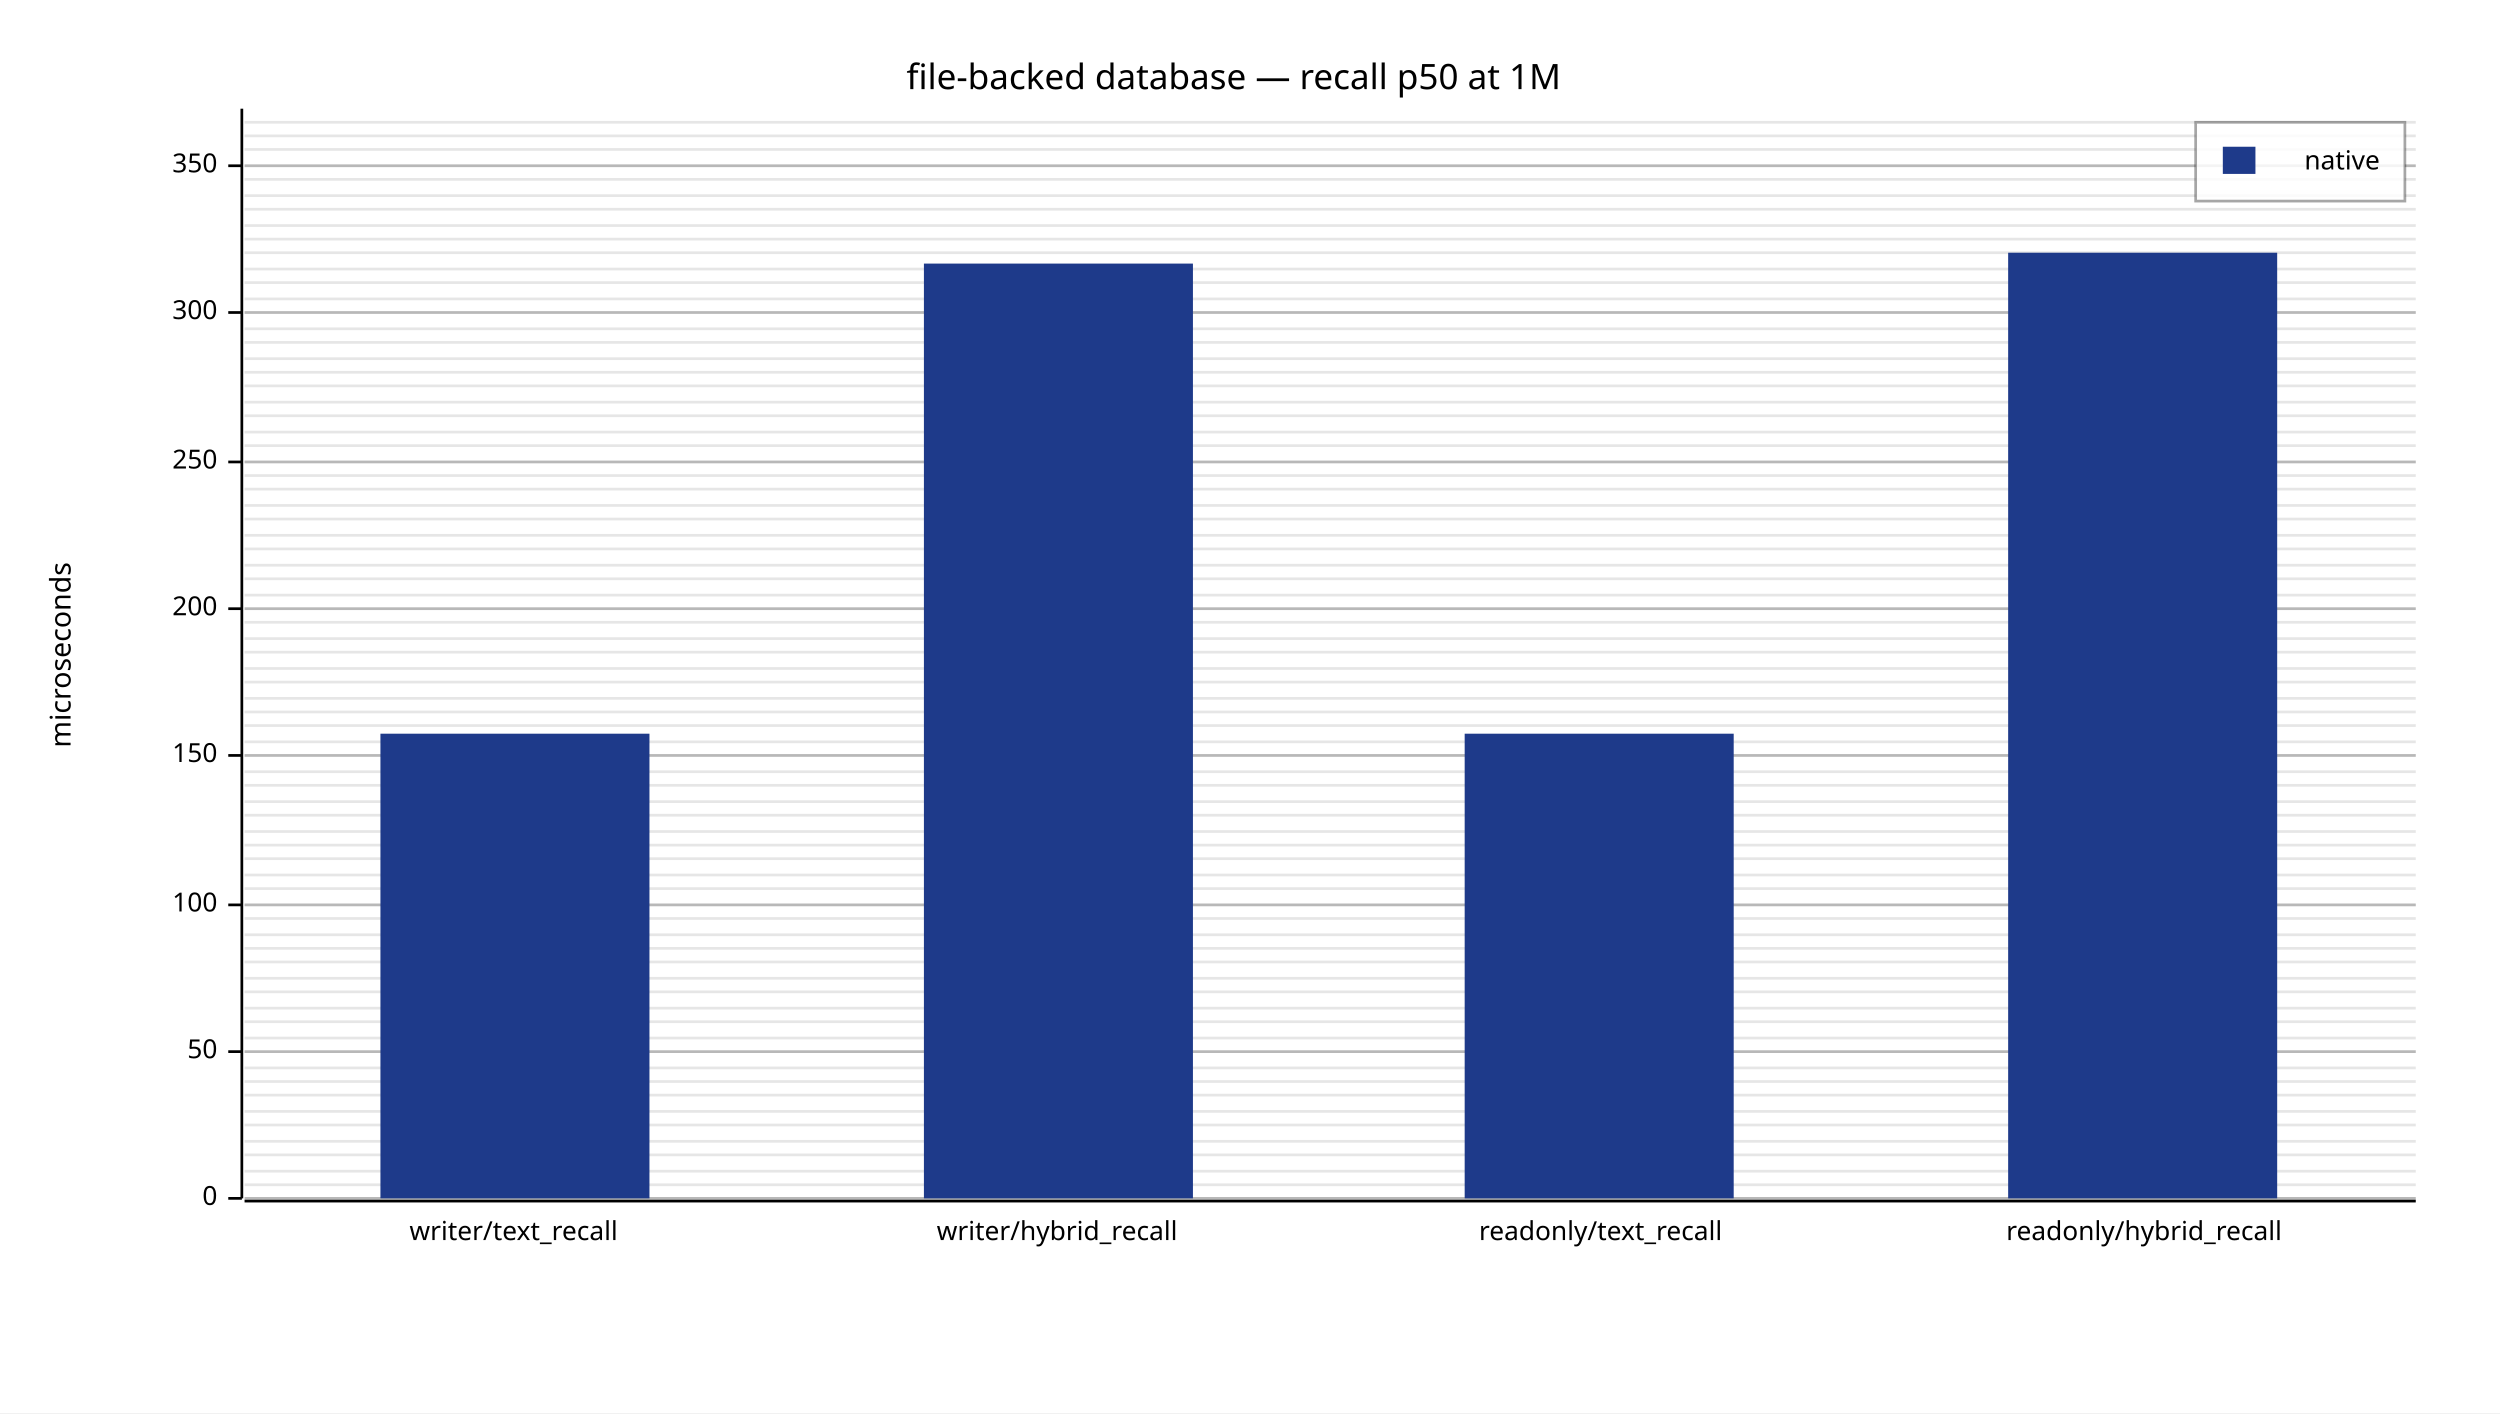
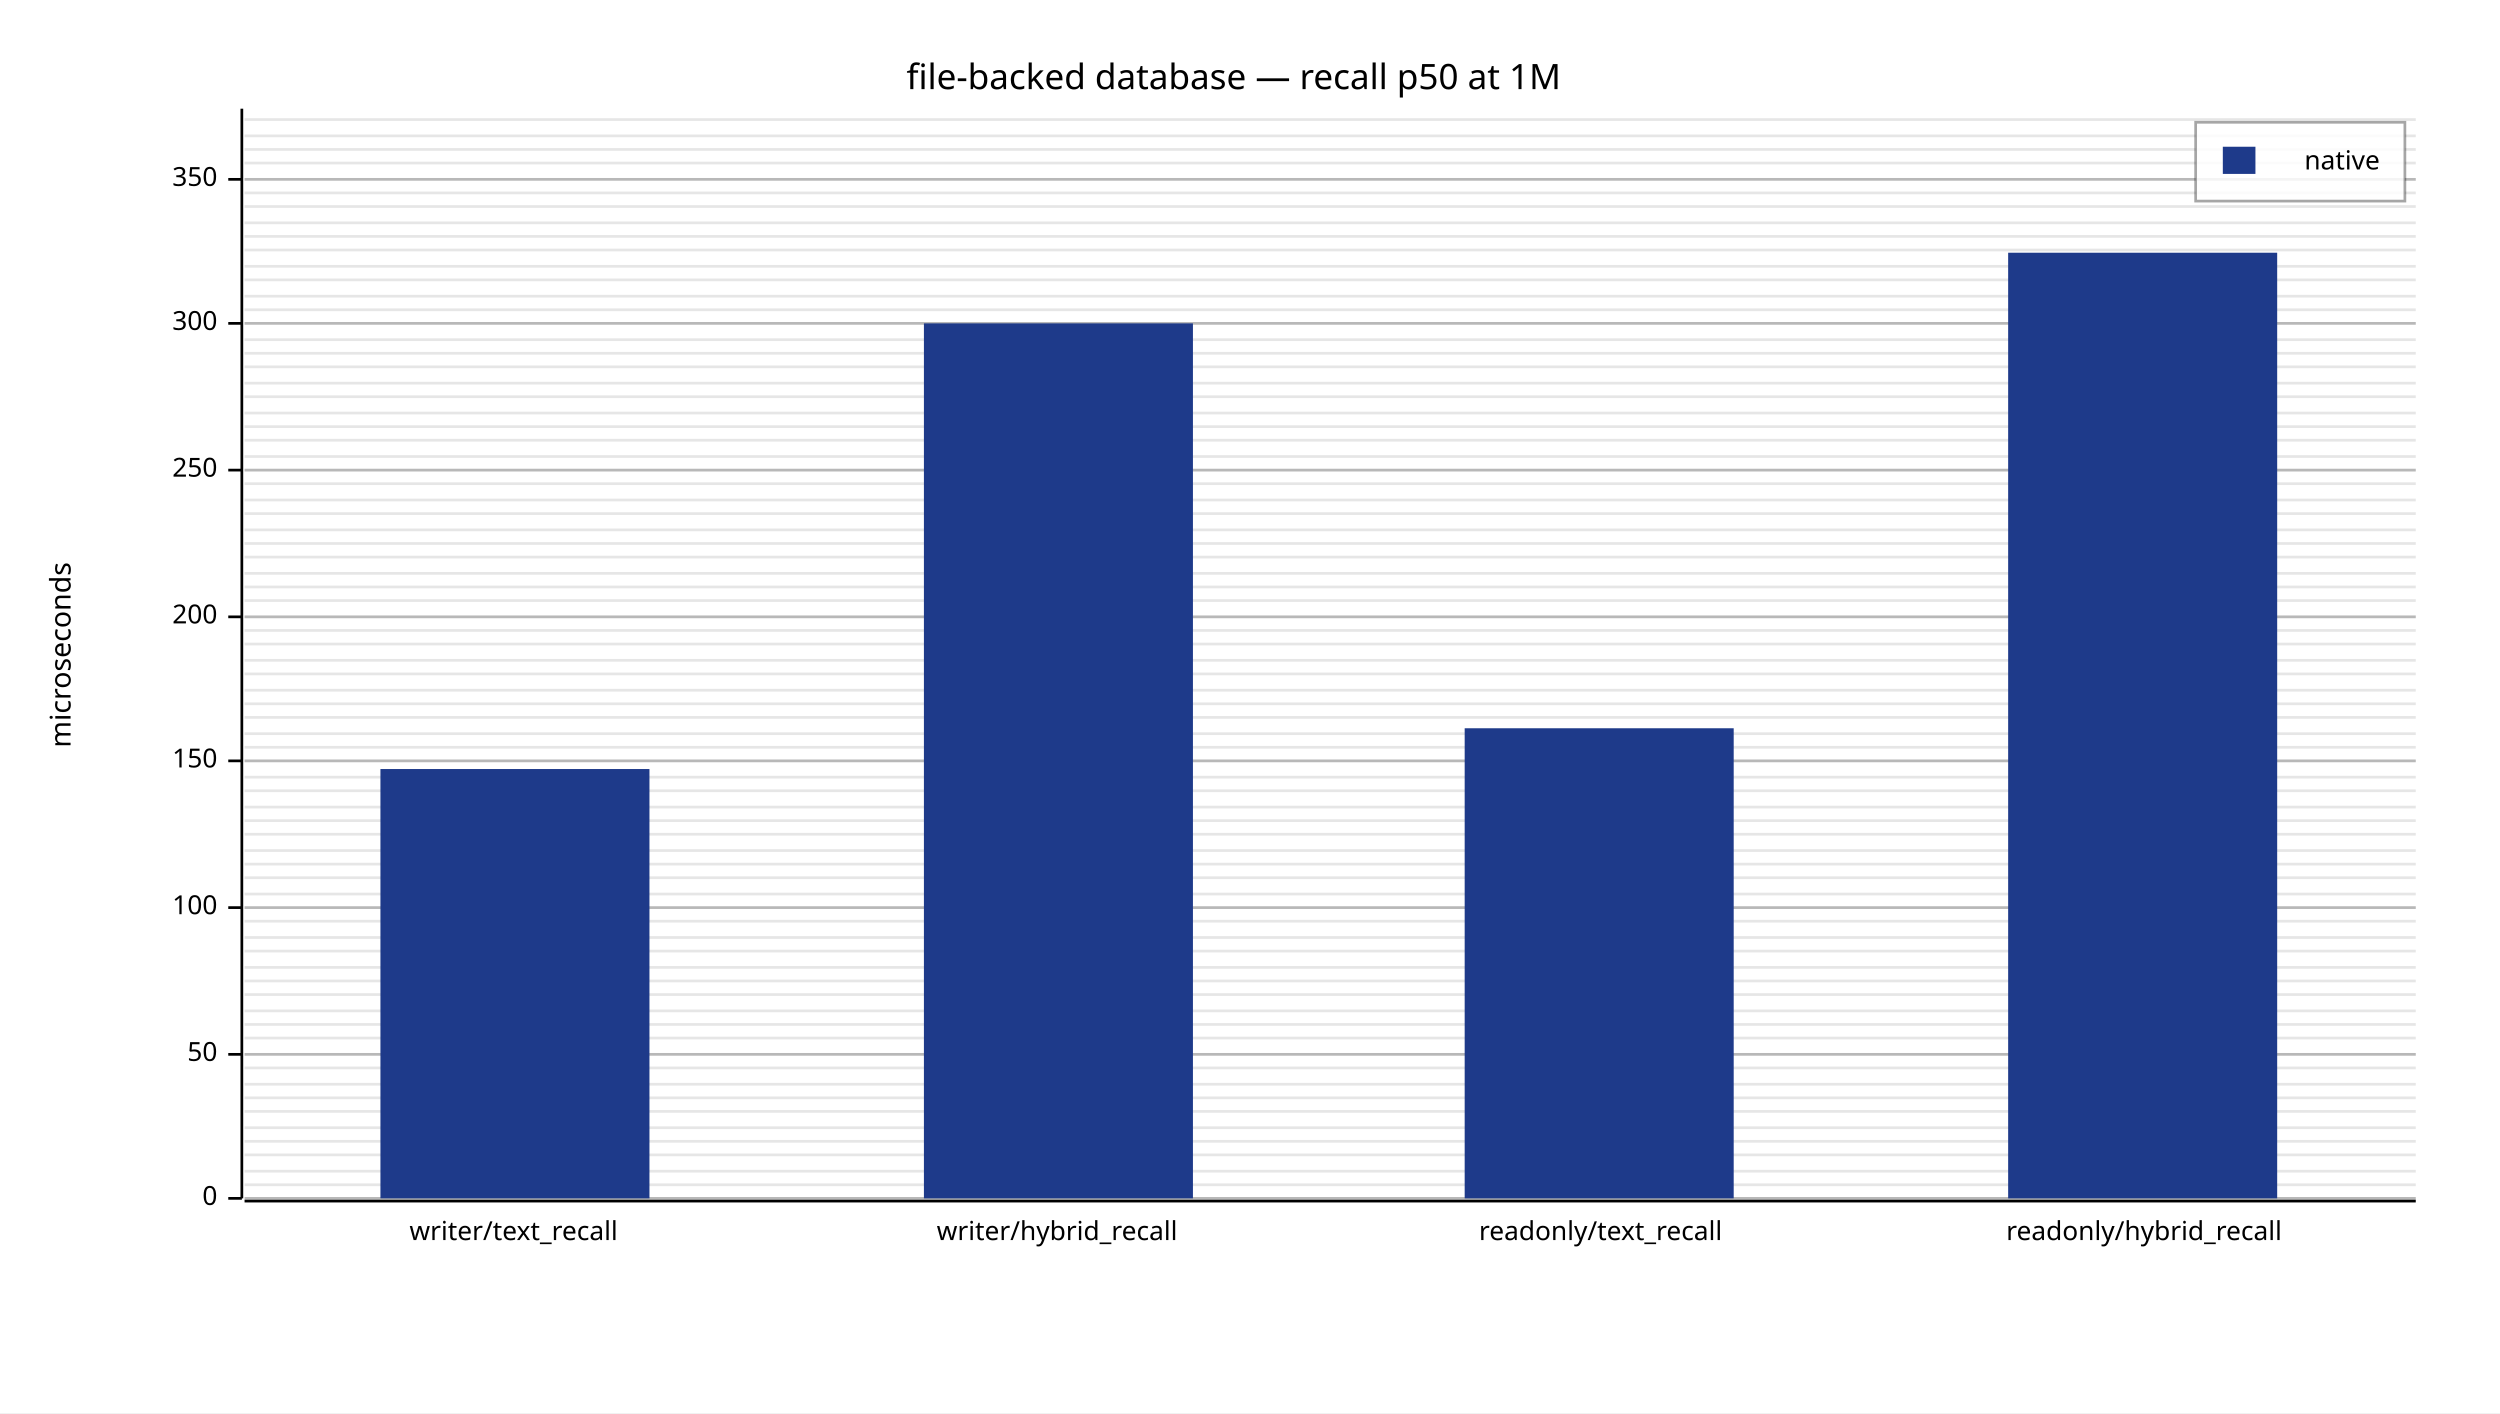
<svg xmlns="http://www.w3.org/2000/svg" width="920" height="520" viewBox="0 0 920 520">
  <rect x="0" y="0" width="920" height="520" opacity="1" fill="#FFFFFF" stroke="none" />
  <text x="454" y="23" dy="0.76em" text-anchor="middle" font-family="sans-serif" font-size="12.903" opacity="1" fill="#000000">
file-backed database — recall p50 at 1M
</text>
  <line opacity="0.1" stroke="#000000" stroke-width="1" x1="90" y1="441" x2="889" y2="441" />
  <line opacity="0.1" stroke="#000000" stroke-width="1" x1="90" y1="436" x2="889" y2="436" />
  <line opacity="0.1" stroke="#000000" stroke-width="1" x1="90" y1="431" x2="889" y2="431" />
  <line opacity="0.1" stroke="#000000" stroke-width="1" x1="90" y1="425" x2="889" y2="425" />
  <line opacity="0.1" stroke="#000000" stroke-width="1" x1="90" y1="420" x2="889" y2="420" />
-   <line opacity="0.1" stroke="#000000" stroke-width="1" x1="90" y1="414" x2="889" y2="414" />
+   <line opacity="0.1" stroke="#000000" stroke-width="1" x1="90" y1="415" x2="889" y2="415" />
  <line opacity="0.1" stroke="#000000" stroke-width="1" x1="90" y1="409" x2="889" y2="409" />
-   <line opacity="0.1" stroke="#000000" stroke-width="1" x1="90" y1="403" x2="889" y2="403" />
-   <line opacity="0.1" stroke="#000000" stroke-width="1" x1="90" y1="398" x2="889" y2="398" />
+   <line opacity="0.1" stroke="#000000" stroke-width="1" x1="90" y1="404" x2="889" y2="404" />
+   <line opacity="0.1" stroke="#000000" stroke-width="1" x1="90" y1="399" x2="889" y2="399" />
  <line opacity="0.1" stroke="#000000" stroke-width="1" x1="90" y1="393" x2="889" y2="393" />
-   <line opacity="0.1" stroke="#000000" stroke-width="1" x1="90" y1="387" x2="889" y2="387" />
+   <line opacity="0.1" stroke="#000000" stroke-width="1" x1="90" y1="388" x2="889" y2="388" />
  <line opacity="0.1" stroke="#000000" stroke-width="1" x1="90" y1="382" x2="889" y2="382" />
-   <line opacity="0.1" stroke="#000000" stroke-width="1" x1="90" y1="376" x2="889" y2="376" />
-   <line opacity="0.1" stroke="#000000" stroke-width="1" x1="90" y1="371" x2="889" y2="371" />
-   <line opacity="0.1" stroke="#000000" stroke-width="1" x1="90" y1="365" x2="889" y2="365" />
-   <line opacity="0.1" stroke="#000000" stroke-width="1" x1="90" y1="360" x2="889" y2="360" />
-   <line opacity="0.1" stroke="#000000" stroke-width="1" x1="90" y1="354" x2="889" y2="354" />
-   <line opacity="0.1" stroke="#000000" stroke-width="1" x1="90" y1="349" x2="889" y2="349" />
-   <line opacity="0.1" stroke="#000000" stroke-width="1" x1="90" y1="344" x2="889" y2="344" />
-   <line opacity="0.1" stroke="#000000" stroke-width="1" x1="90" y1="338" x2="889" y2="338" />
-   <line opacity="0.1" stroke="#000000" stroke-width="1" x1="90" y1="333" x2="889" y2="333" />
-   <line opacity="0.1" stroke="#000000" stroke-width="1" x1="90" y1="327" x2="889" y2="327" />
-   <line opacity="0.1" stroke="#000000" stroke-width="1" x1="90" y1="322" x2="889" y2="322" />
-   <line opacity="0.1" stroke="#000000" stroke-width="1" x1="90" y1="316" x2="889" y2="316" />
-   <line opacity="0.1" stroke="#000000" stroke-width="1" x1="90" y1="311" x2="889" y2="311" />
-   <line opacity="0.1" stroke="#000000" stroke-width="1" x1="90" y1="306" x2="889" y2="306" />
-   <line opacity="0.1" stroke="#000000" stroke-width="1" x1="90" y1="300" x2="889" y2="300" />
-   <line opacity="0.1" stroke="#000000" stroke-width="1" x1="90" y1="295" x2="889" y2="295" />
-   <line opacity="0.1" stroke="#000000" stroke-width="1" x1="90" y1="289" x2="889" y2="289" />
-   <line opacity="0.1" stroke="#000000" stroke-width="1" x1="90" y1="284" x2="889" y2="284" />
-   <line opacity="0.1" stroke="#000000" stroke-width="1" x1="90" y1="278" x2="889" y2="278" />
-   <line opacity="0.1" stroke="#000000" stroke-width="1" x1="90" y1="273" x2="889" y2="273" />
-   <line opacity="0.1" stroke="#000000" stroke-width="1" x1="90" y1="267" x2="889" y2="267" />
-   <line opacity="0.1" stroke="#000000" stroke-width="1" x1="90" y1="262" x2="889" y2="262" />
-   <line opacity="0.1" stroke="#000000" stroke-width="1" x1="90" y1="257" x2="889" y2="257" />
-   <line opacity="0.1" stroke="#000000" stroke-width="1" x1="90" y1="251" x2="889" y2="251" />
-   <line opacity="0.1" stroke="#000000" stroke-width="1" x1="90" y1="246" x2="889" y2="246" />
-   <line opacity="0.1" stroke="#000000" stroke-width="1" x1="90" y1="240" x2="889" y2="240" />
-   <line opacity="0.1" stroke="#000000" stroke-width="1" x1="90" y1="235" x2="889" y2="235" />
-   <line opacity="0.1" stroke="#000000" stroke-width="1" x1="90" y1="229" x2="889" y2="229" />
-   <line opacity="0.1" stroke="#000000" stroke-width="1" x1="90" y1="224" x2="889" y2="224" />
-   <line opacity="0.1" stroke="#000000" stroke-width="1" x1="90" y1="219" x2="889" y2="219" />
-   <line opacity="0.1" stroke="#000000" stroke-width="1" x1="90" y1="213" x2="889" y2="213" />
-   <line opacity="0.1" stroke="#000000" stroke-width="1" x1="90" y1="208" x2="889" y2="208" />
-   <line opacity="0.1" stroke="#000000" stroke-width="1" x1="90" y1="202" x2="889" y2="202" />
-   <line opacity="0.1" stroke="#000000" stroke-width="1" x1="90" y1="197" x2="889" y2="197" />
-   <line opacity="0.1" stroke="#000000" stroke-width="1" x1="90" y1="191" x2="889" y2="191" />
-   <line opacity="0.1" stroke="#000000" stroke-width="1" x1="90" y1="186" x2="889" y2="186" />
-   <line opacity="0.1" stroke="#000000" stroke-width="1" x1="90" y1="180" x2="889" y2="180" />
-   <line opacity="0.1" stroke="#000000" stroke-width="1" x1="90" y1="175" x2="889" y2="175" />
-   <line opacity="0.1" stroke="#000000" stroke-width="1" x1="90" y1="170" x2="889" y2="170" />
-   <line opacity="0.1" stroke="#000000" stroke-width="1" x1="90" y1="164" x2="889" y2="164" />
-   <line opacity="0.1" stroke="#000000" stroke-width="1" x1="90" y1="159" x2="889" y2="159" />
-   <line opacity="0.1" stroke="#000000" stroke-width="1" x1="90" y1="153" x2="889" y2="153" />
-   <line opacity="0.1" stroke="#000000" stroke-width="1" x1="90" y1="148" x2="889" y2="148" />
-   <line opacity="0.1" stroke="#000000" stroke-width="1" x1="90" y1="142" x2="889" y2="142" />
-   <line opacity="0.1" stroke="#000000" stroke-width="1" x1="90" y1="137" x2="889" y2="137" />
-   <line opacity="0.1" stroke="#000000" stroke-width="1" x1="90" y1="132" x2="889" y2="132" />
-   <line opacity="0.1" stroke="#000000" stroke-width="1" x1="90" y1="126" x2="889" y2="126" />
-   <line opacity="0.1" stroke="#000000" stroke-width="1" x1="90" y1="121" x2="889" y2="121" />
-   <line opacity="0.1" stroke="#000000" stroke-width="1" x1="90" y1="115" x2="889" y2="115" />
-   <line opacity="0.1" stroke="#000000" stroke-width="1" x1="90" y1="110" x2="889" y2="110" />
-   <line opacity="0.1" stroke="#000000" stroke-width="1" x1="90" y1="104" x2="889" y2="104" />
-   <line opacity="0.1" stroke="#000000" stroke-width="1" x1="90" y1="99" x2="889" y2="99" />
-   <line opacity="0.1" stroke="#000000" stroke-width="1" x1="90" y1="93" x2="889" y2="93" />
-   <line opacity="0.1" stroke="#000000" stroke-width="1" x1="90" y1="88" x2="889" y2="88" />
-   <line opacity="0.1" stroke="#000000" stroke-width="1" x1="90" y1="83" x2="889" y2="83" />
-   <line opacity="0.1" stroke="#000000" stroke-width="1" x1="90" y1="77" x2="889" y2="77" />
-   <line opacity="0.1" stroke="#000000" stroke-width="1" x1="90" y1="72" x2="889" y2="72" />
+   <line opacity="0.1" stroke="#000000" stroke-width="1" x1="90" y1="377" x2="889" y2="377" />
+   <line opacity="0.1" stroke="#000000" stroke-width="1" x1="90" y1="372" x2="889" y2="372" />
+   <line opacity="0.1" stroke="#000000" stroke-width="1" x1="90" y1="366" x2="889" y2="366" />
+   <line opacity="0.1" stroke="#000000" stroke-width="1" x1="90" y1="361" x2="889" y2="361" />
+   <line opacity="0.1" stroke="#000000" stroke-width="1" x1="90" y1="356" x2="889" y2="356" />
+   <line opacity="0.1" stroke="#000000" stroke-width="1" x1="90" y1="350" x2="889" y2="350" />
+   <line opacity="0.1" stroke="#000000" stroke-width="1" x1="90" y1="345" x2="889" y2="345" />
+   <line opacity="0.1" stroke="#000000" stroke-width="1" x1="90" y1="339" x2="889" y2="339" />
+   <line opacity="0.1" stroke="#000000" stroke-width="1" x1="90" y1="334" x2="889" y2="334" />
+   <line opacity="0.1" stroke="#000000" stroke-width="1" x1="90" y1="329" x2="889" y2="329" />
+   <line opacity="0.1" stroke="#000000" stroke-width="1" x1="90" y1="323" x2="889" y2="323" />
+   <line opacity="0.1" stroke="#000000" stroke-width="1" x1="90" y1="318" x2="889" y2="318" />
+   <line opacity="0.1" stroke="#000000" stroke-width="1" x1="90" y1="313" x2="889" y2="313" />
+   <line opacity="0.1" stroke="#000000" stroke-width="1" x1="90" y1="307" x2="889" y2="307" />
+   <line opacity="0.1" stroke="#000000" stroke-width="1" x1="90" y1="302" x2="889" y2="302" />
+   <line opacity="0.1" stroke="#000000" stroke-width="1" x1="90" y1="297" x2="889" y2="297" />
+   <line opacity="0.1" stroke="#000000" stroke-width="1" x1="90" y1="291" x2="889" y2="291" />
+   <line opacity="0.1" stroke="#000000" stroke-width="1" x1="90" y1="286" x2="889" y2="286" />
+   <line opacity="0.1" stroke="#000000" stroke-width="1" x1="90" y1="280" x2="889" y2="280" />
+   <line opacity="0.1" stroke="#000000" stroke-width="1" x1="90" y1="275" x2="889" y2="275" />
+   <line opacity="0.1" stroke="#000000" stroke-width="1" x1="90" y1="270" x2="889" y2="270" />
+   <line opacity="0.1" stroke="#000000" stroke-width="1" x1="90" y1="264" x2="889" y2="264" />
+   <line opacity="0.1" stroke="#000000" stroke-width="1" x1="90" y1="259" x2="889" y2="259" />
+   <line opacity="0.1" stroke="#000000" stroke-width="1" x1="90" y1="254" x2="889" y2="254" />
+   <line opacity="0.1" stroke="#000000" stroke-width="1" x1="90" y1="248" x2="889" y2="248" />
+   <line opacity="0.1" stroke="#000000" stroke-width="1" x1="90" y1="243" x2="889" y2="243" />
+   <line opacity="0.1" stroke="#000000" stroke-width="1" x1="90" y1="237" x2="889" y2="237" />
+   <line opacity="0.1" stroke="#000000" stroke-width="1" x1="90" y1="232" x2="889" y2="232" />
+   <line opacity="0.1" stroke="#000000" stroke-width="1" x1="90" y1="227" x2="889" y2="227" />
+   <line opacity="0.1" stroke="#000000" stroke-width="1" x1="90" y1="221" x2="889" y2="221" />
+   <line opacity="0.1" stroke="#000000" stroke-width="1" x1="90" y1="216" x2="889" y2="216" />
+   <line opacity="0.1" stroke="#000000" stroke-width="1" x1="90" y1="211" x2="889" y2="211" />
+   <line opacity="0.1" stroke="#000000" stroke-width="1" x1="90" y1="205" x2="889" y2="205" />
+   <line opacity="0.1" stroke="#000000" stroke-width="1" x1="90" y1="200" x2="889" y2="200" />
+   <line opacity="0.1" stroke="#000000" stroke-width="1" x1="90" y1="195" x2="889" y2="195" />
+   <line opacity="0.1" stroke="#000000" stroke-width="1" x1="90" y1="189" x2="889" y2="189" />
+   <line opacity="0.1" stroke="#000000" stroke-width="1" x1="90" y1="184" x2="889" y2="184" />
+   <line opacity="0.1" stroke="#000000" stroke-width="1" x1="90" y1="178" x2="889" y2="178" />
+   <line opacity="0.1" stroke="#000000" stroke-width="1" x1="90" y1="173" x2="889" y2="173" />
+   <line opacity="0.1" stroke="#000000" stroke-width="1" x1="90" y1="168" x2="889" y2="168" />
+   <line opacity="0.1" stroke="#000000" stroke-width="1" x1="90" y1="162" x2="889" y2="162" />
+   <line opacity="0.1" stroke="#000000" stroke-width="1" x1="90" y1="157" x2="889" y2="157" />
+   <line opacity="0.1" stroke="#000000" stroke-width="1" x1="90" y1="152" x2="889" y2="152" />
+   <line opacity="0.1" stroke="#000000" stroke-width="1" x1="90" y1="146" x2="889" y2="146" />
+   <line opacity="0.1" stroke="#000000" stroke-width="1" x1="90" y1="141" x2="889" y2="141" />
+   <line opacity="0.1" stroke="#000000" stroke-width="1" x1="90" y1="135" x2="889" y2="135" />
+   <line opacity="0.1" stroke="#000000" stroke-width="1" x1="90" y1="130" x2="889" y2="130" />
+   <line opacity="0.1" stroke="#000000" stroke-width="1" x1="90" y1="125" x2="889" y2="125" />
+   <line opacity="0.1" stroke="#000000" stroke-width="1" x1="90" y1="119" x2="889" y2="119" />
+   <line opacity="0.1" stroke="#000000" stroke-width="1" x1="90" y1="114" x2="889" y2="114" />
+   <line opacity="0.1" stroke="#000000" stroke-width="1" x1="90" y1="109" x2="889" y2="109" />
+   <line opacity="0.1" stroke="#000000" stroke-width="1" x1="90" y1="103" x2="889" y2="103" />
+   <line opacity="0.1" stroke="#000000" stroke-width="1" x1="90" y1="98" x2="889" y2="98" />
+   <line opacity="0.1" stroke="#000000" stroke-width="1" x1="90" y1="92" x2="889" y2="92" />
+   <line opacity="0.1" stroke="#000000" stroke-width="1" x1="90" y1="87" x2="889" y2="87" />
+   <line opacity="0.1" stroke="#000000" stroke-width="1" x1="90" y1="82" x2="889" y2="82" />
+   <line opacity="0.1" stroke="#000000" stroke-width="1" x1="90" y1="76" x2="889" y2="76" />
+   <line opacity="0.1" stroke="#000000" stroke-width="1" x1="90" y1="71" x2="889" y2="71" />
  <line opacity="0.1" stroke="#000000" stroke-width="1" x1="90" y1="66" x2="889" y2="66" />
-   <line opacity="0.1" stroke="#000000" stroke-width="1" x1="90" y1="61" x2="889" y2="61" />
+   <line opacity="0.1" stroke="#000000" stroke-width="1" x1="90" y1="60" x2="889" y2="60" />
  <line opacity="0.1" stroke="#000000" stroke-width="1" x1="90" y1="55" x2="889" y2="55" />
  <line opacity="0.1" stroke="#000000" stroke-width="1" x1="90" y1="50" x2="889" y2="50" />
-   <line opacity="0.1" stroke="#000000" stroke-width="1" x1="90" y1="45" x2="889" y2="45" />
+   <line opacity="0.1" stroke="#000000" stroke-width="1" x1="90" y1="44" x2="889" y2="44" />
  <text x="18" y="241" dy="0.76em" text-anchor="middle" font-family="sans-serif" font-size="10.484" opacity="1" fill="#000000" transform="rotate(270, 18, 241)">
microseconds
</text>
  <line opacity="0.2" stroke="#000000" stroke-width="1" x1="90" y1="441" x2="889" y2="441" />
-   <line opacity="0.2" stroke="#000000" stroke-width="1" x1="90" y1="387" x2="889" y2="387" />
-   <line opacity="0.2" stroke="#000000" stroke-width="1" x1="90" y1="333" x2="889" y2="333" />
-   <line opacity="0.2" stroke="#000000" stroke-width="1" x1="90" y1="278" x2="889" y2="278" />
-   <line opacity="0.2" stroke="#000000" stroke-width="1" x1="90" y1="224" x2="889" y2="224" />
-   <line opacity="0.2" stroke="#000000" stroke-width="1" x1="90" y1="170" x2="889" y2="170" />
-   <line opacity="0.2" stroke="#000000" stroke-width="1" x1="90" y1="115" x2="889" y2="115" />
-   <line opacity="0.2" stroke="#000000" stroke-width="1" x1="90" y1="61" x2="889" y2="61" />
+   <line opacity="0.2" stroke="#000000" stroke-width="1" x1="90" y1="388" x2="889" y2="388" />
+   <line opacity="0.2" stroke="#000000" stroke-width="1" x1="90" y1="334" x2="889" y2="334" />
+   <line opacity="0.2" stroke="#000000" stroke-width="1" x1="90" y1="280" x2="889" y2="280" />
+   <line opacity="0.2" stroke="#000000" stroke-width="1" x1="90" y1="227" x2="889" y2="227" />
+   <line opacity="0.2" stroke="#000000" stroke-width="1" x1="90" y1="173" x2="889" y2="173" />
+   <line opacity="0.2" stroke="#000000" stroke-width="1" x1="90" y1="119" x2="889" y2="119" />
+   <line opacity="0.2" stroke="#000000" stroke-width="1" x1="90" y1="66" x2="889" y2="66" />
  <polyline fill="none" opacity="1" stroke="#000000" stroke-width="1" points="89,40 89,441 " />
  <text x="80" y="441" dy="0.5ex" text-anchor="end" font-family="sans-serif" font-size="9.677" opacity="1" fill="#000000">
0
</text>
  <polyline fill="none" opacity="1" stroke="#000000" stroke-width="1" points="84,441 89,441 " />
-   <text x="80" y="387" dy="0.5ex" text-anchor="end" font-family="sans-serif" font-size="9.677" opacity="1" fill="#000000">
+   <text x="80" y="388" dy="0.5ex" text-anchor="end" font-family="sans-serif" font-size="9.677" opacity="1" fill="#000000">
50
</text>
-   <polyline fill="none" opacity="1" stroke="#000000" stroke-width="1" points="84,387 89,387 " />
-   <text x="80" y="333" dy="0.5ex" text-anchor="end" font-family="sans-serif" font-size="9.677" opacity="1" fill="#000000">
+   <polyline fill="none" opacity="1" stroke="#000000" stroke-width="1" points="84,388 89,388 " />
+   <text x="80" y="334" dy="0.5ex" text-anchor="end" font-family="sans-serif" font-size="9.677" opacity="1" fill="#000000">
100
</text>
-   <polyline fill="none" opacity="1" stroke="#000000" stroke-width="1" points="84,333 89,333 " />
-   <text x="80" y="278" dy="0.5ex" text-anchor="end" font-family="sans-serif" font-size="9.677" opacity="1" fill="#000000">
+   <polyline fill="none" opacity="1" stroke="#000000" stroke-width="1" points="84,334 89,334 " />
+   <text x="80" y="280" dy="0.5ex" text-anchor="end" font-family="sans-serif" font-size="9.677" opacity="1" fill="#000000">
150
</text>
-   <polyline fill="none" opacity="1" stroke="#000000" stroke-width="1" points="84,278 89,278 " />
-   <text x="80" y="224" dy="0.5ex" text-anchor="end" font-family="sans-serif" font-size="9.677" opacity="1" fill="#000000">
+   <polyline fill="none" opacity="1" stroke="#000000" stroke-width="1" points="84,280 89,280 " />
+   <text x="80" y="227" dy="0.5ex" text-anchor="end" font-family="sans-serif" font-size="9.677" opacity="1" fill="#000000">
200
</text>
-   <polyline fill="none" opacity="1" stroke="#000000" stroke-width="1" points="84,224 89,224 " />
-   <text x="80" y="170" dy="0.5ex" text-anchor="end" font-family="sans-serif" font-size="9.677" opacity="1" fill="#000000">
+   <polyline fill="none" opacity="1" stroke="#000000" stroke-width="1" points="84,227 89,227 " />
+   <text x="80" y="173" dy="0.5ex" text-anchor="end" font-family="sans-serif" font-size="9.677" opacity="1" fill="#000000">
250
</text>
-   <polyline fill="none" opacity="1" stroke="#000000" stroke-width="1" points="84,170 89,170 " />
-   <text x="80" y="115" dy="0.5ex" text-anchor="end" font-family="sans-serif" font-size="9.677" opacity="1" fill="#000000">
+   <polyline fill="none" opacity="1" stroke="#000000" stroke-width="1" points="84,173 89,173 " />
+   <text x="80" y="119" dy="0.5ex" text-anchor="end" font-family="sans-serif" font-size="9.677" opacity="1" fill="#000000">
300
</text>
-   <polyline fill="none" opacity="1" stroke="#000000" stroke-width="1" points="84,115 89,115 " />
-   <text x="80" y="61" dy="0.5ex" text-anchor="end" font-family="sans-serif" font-size="9.677" opacity="1" fill="#000000">
+   <polyline fill="none" opacity="1" stroke="#000000" stroke-width="1" points="84,119 89,119 " />
+   <text x="80" y="66" dy="0.5ex" text-anchor="end" font-family="sans-serif" font-size="9.677" opacity="1" fill="#000000">
350
</text>
-   <polyline fill="none" opacity="1" stroke="#000000" stroke-width="1" points="84,61 89,61 " />
+   <polyline fill="none" opacity="1" stroke="#000000" stroke-width="1" points="84,66 89,66 " />
  <polyline fill="none" opacity="1" stroke="#000000" stroke-width="1" points="90,442 889,442 " />
-   <rect x="140" y="270" width="99" height="171" opacity="1" fill="#1E3A8A" stroke="none" />
-   <rect x="340" y="97" width="99" height="344" opacity="1" fill="#1E3A8A" stroke="none" />
-   <rect x="539" y="270" width="99" height="171" opacity="1" fill="#1E3A8A" stroke="none" />
+   <rect x="140" y="283" width="99" height="158" opacity="1" fill="#1E3A8A" stroke="none" />
+   <rect x="340" y="119" width="99" height="322" opacity="1" fill="#1E3A8A" stroke="none" />
+   <rect x="539" y="268" width="99" height="173" opacity="1" fill="#1E3A8A" stroke="none" />
  <rect x="739" y="93" width="99" height="348" opacity="1" fill="#1E3A8A" stroke="none" />
  <rect x="808" y="45" width="77" height="29" opacity="0.85" fill="#FFFFFF" stroke="none" />
  <rect x="808" y="45" width="77" height="29" opacity="0.35" fill="none" stroke="#000000" />
  <text x="848" y="55" dy="0.76em" text-anchor="start" font-family="sans-serif" font-size="9.677" opacity="1" fill="#000000">
native
</text>
  <rect x="818" y="54" width="12" height="10" opacity="1" fill="#1E3A8A" stroke="none" />
  <text x="189" y="449" dy="0.76em" text-anchor="middle" font-family="sans-serif" font-size="9.677" opacity="1" fill="#000000">
writer/text_recall
</text>
  <text x="389" y="449" dy="0.76em" text-anchor="middle" font-family="sans-serif" font-size="9.677" opacity="1" fill="#000000">
writer/hybrid_recall
</text>
  <text x="589" y="449" dy="0.76em" text-anchor="middle" font-family="sans-serif" font-size="9.677" opacity="1" fill="#000000">
readonly/text_recall
</text>
  <text x="789" y="449" dy="0.76em" text-anchor="middle" font-family="sans-serif" font-size="9.677" opacity="1" fill="#000000">
readonly/hybrid_recall
</text>
</svg>
